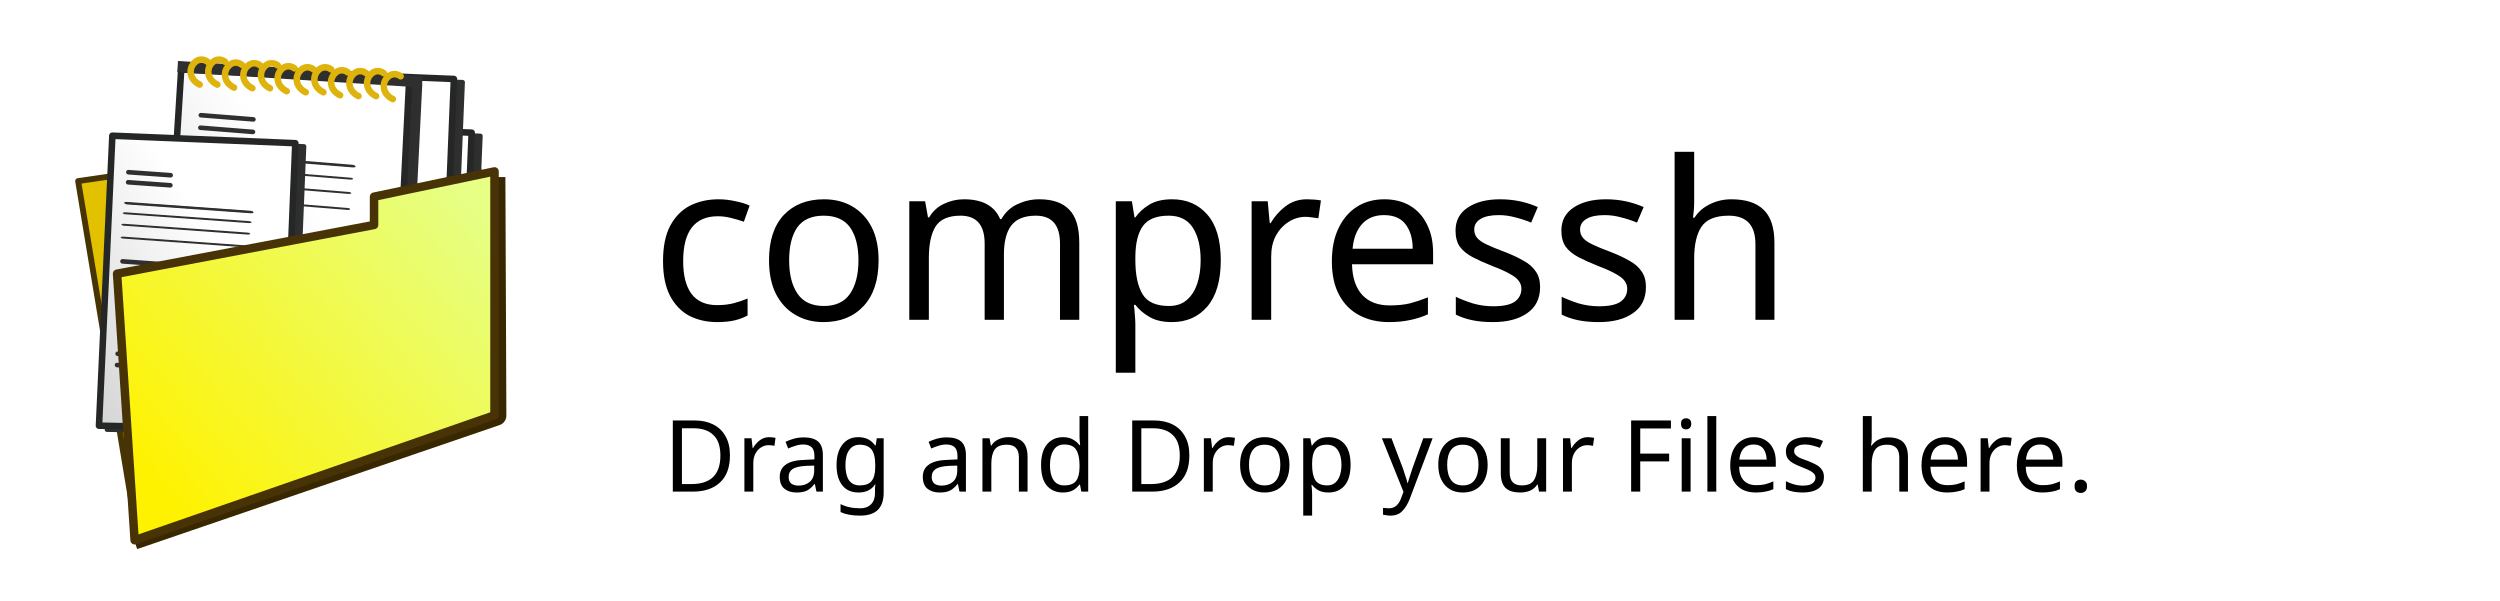
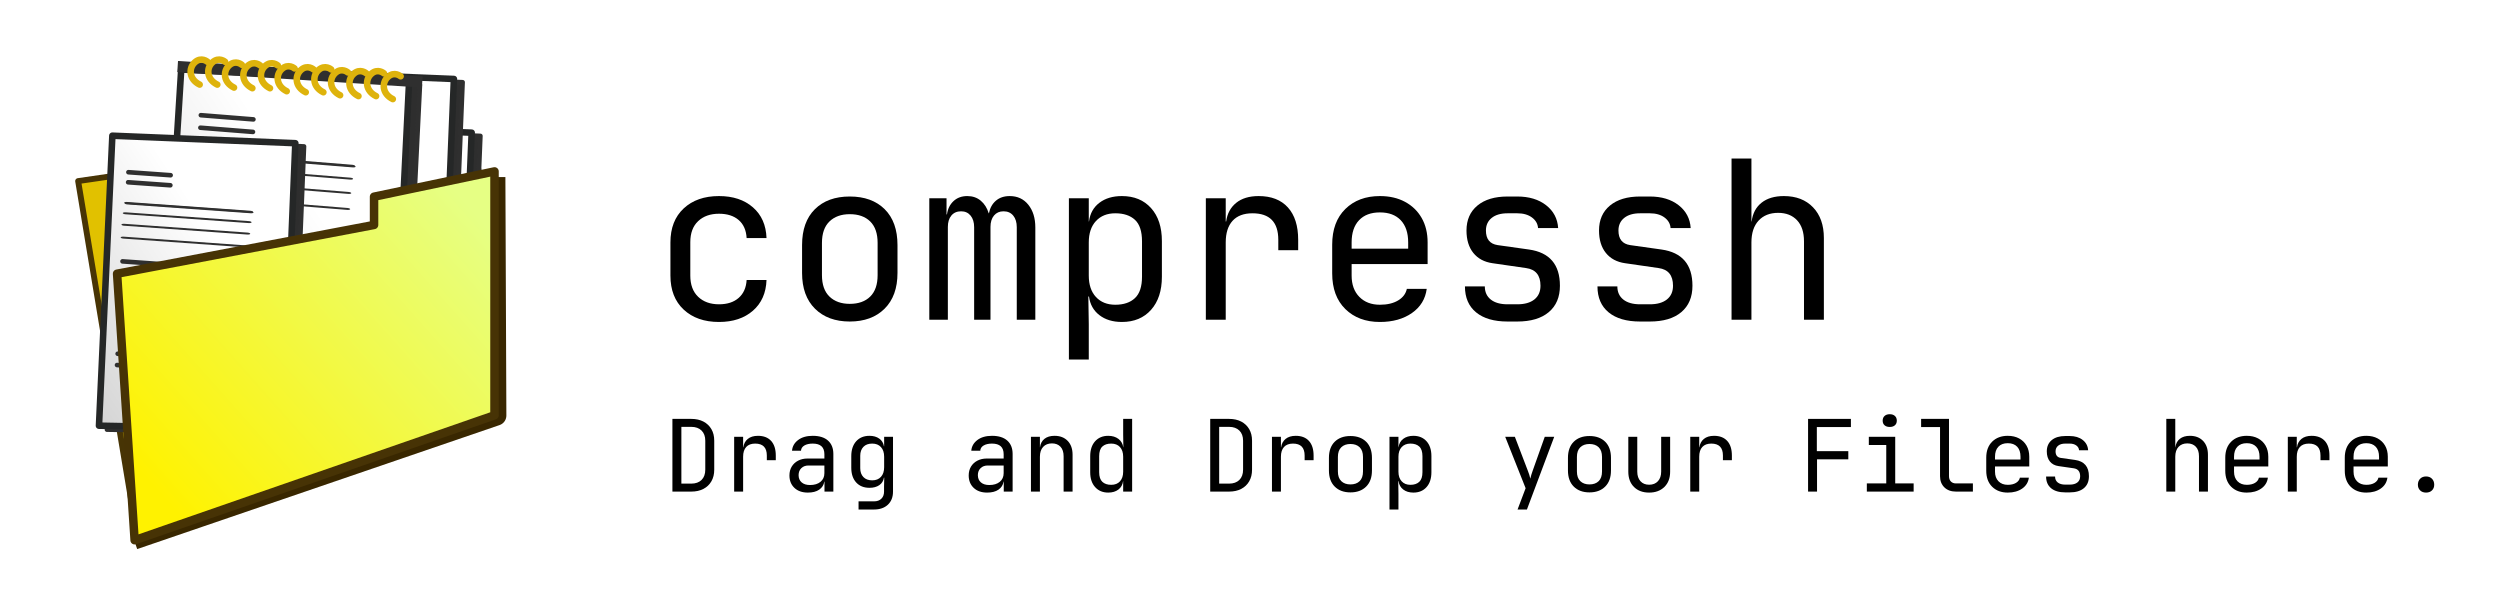
<svg xmlns="http://www.w3.org/2000/svg" width="100%" height="100%" viewBox="0 0 312 75" version="1.1" xml:space="preserve" style="fill-rule:evenodd;clip-rule:evenodd;stroke-linecap:square;stroke-linejoin:round;stroke-miterlimit:1.5;">
  <g id="Artboard1" transform="matrix(0.896061,0,0,0.516248,-58.8635,-18.6434)">
    <rect x="65.691" y="36.113" width="347.777" height="143.716" style="fill:none;" />
    <g transform="matrix(1.116,0,0,1.93705,-44.8661,-141.075)">
      <g transform="matrix(0.28729,0,0,0.28729,64.7381,79.2741)">
        <path d="M334.666,123.779L335.072,222.974L181.807,275.418" style="fill:none;stroke:rgb(57,39,0);stroke-width:8.77px;" />
        <path d="M177.326,264.858L153.433,121.127L241.867,108.253L247.739,128.277L326.564,112.118L328.488,122.739L177.326,264.858Z" style="fill:url(#_Linear1);stroke:rgb(71,52,5);stroke-width:2.56px;stroke-linecap:round;" />
        <g transform="matrix(1.15337,0.0467776,-0.0467776,1.15337,-37.6985,-30.3573)">
          <g transform="matrix(0.785983,-0.0536889,0.0536889,0.785983,58.5822,72.5882)">
            <g>
              <g transform="matrix(1.3009,0.0892965,-0.0892965,1.3009,-63.6882,-95.4541)">
                <path d="M241.628,204.156L242.433,97.549L309.512,97.549L309.512,202.436L241.628,204.156Z" style="fill:rgb(46,46,46);stroke:rgb(47,47,47);stroke-width:1.69px;" />
              </g>
              <g transform="matrix(1.3009,0.0892965,-0.0892965,1.3009,-67.7991,-97.1193)">
                <path d="M240.979,209.111L242.433,97.549L309.512,97.549L309.512,202.436L240.979,209.111Z" style="fill:url(#_Linear2);stroke:rgb(37,39,39);stroke-width:2.4px;" />
              </g>
              <g transform="matrix(1,0,0,1,-4.26286,-1.19893)">
                <path d="M250.32,70.275L270.435,72.273" style="fill:none;stroke:rgb(47,47,47);stroke-width:2.2px;stroke-linecap:round;" />
              </g>
              <g transform="matrix(1,0,0,1,-4.52929,3.59679)">
                <path d="M250.32,70.275L270.435,72.273" style="fill:none;stroke:rgb(47,47,47);stroke-width:2.2px;stroke-linecap:round;" />
              </g>
              <g transform="matrix(1,0,0,1,-8.25929,41.2964)">
                <path d="M250.32,70.275L270.435,72.273" style="fill:none;stroke:rgb(47,47,47);stroke-width:2.2px;stroke-linecap:round;" />
              </g>
              <g transform="matrix(1,0,0,1,-8.52571,46.0921)">
                <path d="M250.32,70.275L270.435,72.273" style="fill:none;stroke:rgb(47,47,47);stroke-width:2.2px;stroke-linecap:round;" />
              </g>
              <g transform="matrix(0.712337,-0.0107831,0.0151359,0.999885,61.6251,59.2975)">
                <path d="M250.32,70.275L270.435,72.273" style="fill:none;stroke:rgb(47,47,47);stroke-width:2.53px;stroke-linecap:round;" />
              </g>
              <g transform="matrix(0.712337,-0.0107831,0.0151359,0.999885,61.5079,64.0956)">
                <path d="M250.32,70.275L270.435,72.273" style="fill:none;stroke:rgb(47,47,47);stroke-width:2.53px;stroke-linecap:round;" />
              </g>
              <g transform="matrix(2.89673,0.188417,0.188417,1.01872,-493.091,-34.7586)">
                <path d="M250.32,70.275L270.435,72.273" style="fill:none;stroke:rgb(47,47,47);stroke-width:0.94px;stroke-linecap:round;" />
              </g>
              <g transform="matrix(2.89673,0.188417,0.188417,1.01872,-493.357,-35.025)">
                <path d="M250.32,70.275L270.435,72.273" style="fill:none;stroke:rgb(47,47,47);stroke-width:0.94px;stroke-linecap:round;" />
              </g>
              <g transform="matrix(2.89673,0.188417,0.188417,1.01872,-494.156,-30.0961)">
                <path d="M250.32,70.275L270.435,72.273" style="fill:none;stroke:rgb(47,47,47);stroke-width:0.94px;stroke-linecap:round;" />
              </g>
              <g transform="matrix(2.89673,0.188417,0.188417,1.01872,-494.956,-24.6343)">
                <path d="M250.32,70.275L270.435,72.273" style="fill:none;stroke:rgb(47,47,47);stroke-width:0.94px;stroke-linecap:round;" />
              </g>
              <g transform="matrix(2.89673,0.188417,0.188417,1.01872,-495.489,-18.5065)">
                <path d="M250.32,70.275L270.435,72.273" style="fill:none;stroke:rgb(47,47,47);stroke-width:0.94px;stroke-linecap:round;" />
              </g>
            </g>
          </g>
          <g transform="matrix(0.785983,-0.0536889,0.0536889,0.785983,51.0812,52.6699)">
            <g>
              <g transform="matrix(1.3009,0.0892965,-0.0892965,1.3009,-63.6882,-95.4541)">
                <path d="M241.628,204.156L242.433,97.549L309.512,97.549L309.512,202.436L241.628,204.156Z" style="fill:rgb(46,46,46);stroke:rgb(47,47,47);stroke-width:1.69px;" />
              </g>
              <g transform="matrix(1.3009,0.0892965,-0.0892965,1.3009,-67.7991,-97.1193)">
                <path d="M240.979,209.111L242.433,97.549L309.512,97.549L309.512,202.436L240.979,209.111Z" style="fill:url(#_Linear3);stroke:rgb(37,39,39);stroke-width:2.4px;" />
              </g>
              <g transform="matrix(1,0,0,1,-4.26286,-1.19893)">
                <path d="M250.32,70.275L270.435,72.273" style="fill:none;stroke:rgb(47,47,47);stroke-width:2.2px;stroke-linecap:round;" />
              </g>
              <g transform="matrix(1,0,0,1,-4.52929,3.59679)">
                <path d="M250.32,70.275L270.435,72.273" style="fill:none;stroke:rgb(47,47,47);stroke-width:2.2px;stroke-linecap:round;" />
              </g>
              <g transform="matrix(1,0,0,1,-8.25929,41.2964)">
                <path d="M250.32,70.275L270.435,72.273" style="fill:none;stroke:rgb(47,47,47);stroke-width:2.2px;stroke-linecap:round;" />
              </g>
              <g transform="matrix(1,0,0,1,-8.52571,46.0921)">
                <path d="M250.32,70.275L270.435,72.273" style="fill:none;stroke:rgb(47,47,47);stroke-width:2.2px;stroke-linecap:round;" />
              </g>
              <g transform="matrix(0.712337,-0.0107831,0.0151359,0.999885,61.6251,59.2975)">
                <path d="M250.32,70.275L270.435,72.273" style="fill:none;stroke:rgb(47,47,47);stroke-width:2.53px;stroke-linecap:round;" />
              </g>
              <g transform="matrix(0.712337,-0.0107831,0.0151359,0.999885,61.5079,64.0956)">
                <path d="M250.32,70.275L270.435,72.273" style="fill:none;stroke:rgb(47,47,47);stroke-width:2.53px;stroke-linecap:round;" />
              </g>
              <g transform="matrix(2.89673,0.188417,0.188417,1.01872,-493.091,-34.7586)">
                <path d="M250.32,70.275L270.435,72.273" style="fill:none;stroke:rgb(47,47,47);stroke-width:0.94px;stroke-linecap:round;" />
              </g>
              <g transform="matrix(2.89673,0.188417,0.188417,1.01872,-493.357,-35.025)">
                <path d="M250.32,70.275L270.435,72.273" style="fill:none;stroke:rgb(47,47,47);stroke-width:0.94px;stroke-linecap:round;" />
              </g>
              <g transform="matrix(2.89673,0.188417,0.188417,1.01872,-494.156,-30.0961)">
                <path d="M250.32,70.275L270.435,72.273" style="fill:none;stroke:rgb(47,47,47);stroke-width:0.94px;stroke-linecap:round;" />
              </g>
              <g transform="matrix(2.89673,0.188417,0.188417,1.01872,-494.956,-24.6343)">
                <path d="M250.32,70.275L270.435,72.273" style="fill:none;stroke:rgb(47,47,47);stroke-width:0.94px;stroke-linecap:round;" />
              </g>
              <g transform="matrix(2.89673,0.188417,0.188417,1.01872,-495.489,-18.5065)">
                <path d="M250.32,70.275L270.435,72.273" style="fill:none;stroke:rgb(47,47,47);stroke-width:0.94px;stroke-linecap:round;" />
              </g>
            </g>
          </g>
          <g transform="matrix(0.975297,-0.113051,0.113051,0.975297,-11.7501,40.945)">
            <g transform="matrix(0.998446,0.055721,-0.055721,0.998446,-18.1726,1.50396)">
              <g transform="matrix(1.3009,0.0892965,-0.0892965,1.3009,-63.6882,-95.4541)">
                <path d="M241.628,204.156L242.433,97.549L309.512,97.549L309.512,202.436L241.628,204.156Z" style="fill:rgb(46,46,46);stroke:rgb(47,47,47);stroke-width:1.35px;" />
              </g>
              <g transform="matrix(1.3009,0.0892965,-0.0892965,1.3009,-67.7991,-97.1193)">
                <path d="M240.979,209.111L242.433,97.549L309.512,97.549L309.512,202.436L240.979,209.111Z" style="fill:url(#_Linear4);stroke:rgb(37,39,39);stroke-width:1.93px;" />
              </g>
              <g transform="matrix(1,0,0,1,-4.26286,-1.19893)">
                <path d="M250.32,70.275L270.435,72.273" style="fill:none;stroke:rgb(47,47,47);stroke-width:1.76px;stroke-linecap:round;" />
              </g>
              <g transform="matrix(1,0,0,1,-4.52929,3.59679)">
                <path d="M250.32,70.275L270.435,72.273" style="fill:none;stroke:rgb(47,47,47);stroke-width:1.76px;stroke-linecap:round;" />
              </g>
              <g transform="matrix(1,0,0,1,-8.25929,41.2964)">
                <path d="M250.32,70.275L270.435,72.273" style="fill:none;stroke:rgb(47,47,47);stroke-width:1.76px;stroke-linecap:round;" />
              </g>
              <g transform="matrix(1,0,0,1,-8.52571,46.0921)">
                <path d="M250.32,70.275L270.435,72.273" style="fill:none;stroke:rgb(47,47,47);stroke-width:1.76px;stroke-linecap:round;" />
              </g>
              <g transform="matrix(0.712337,-0.0107831,0.0151359,0.999885,61.6251,59.2975)">
                <path d="M250.32,70.275L270.435,72.273" style="fill:none;stroke:rgb(47,47,47);stroke-width:2.03px;stroke-linecap:round;" />
              </g>
              <g transform="matrix(0.712337,-0.0107831,0.0151359,0.999885,61.5079,64.0956)">
                <path d="M250.32,70.275L270.435,72.273" style="fill:none;stroke:rgb(47,47,47);stroke-width:2.03px;stroke-linecap:round;" />
              </g>
              <g transform="matrix(2.89673,0.188417,0.188417,1.01872,-493.091,-34.7586)">
                <path d="M250.32,70.275L270.435,72.273" style="fill:none;stroke:rgb(47,47,47);stroke-width:0.75px;stroke-linecap:round;" />
              </g>
              <g transform="matrix(2.89673,0.188417,0.188417,1.01872,-493.357,-35.025)">
                <path d="M250.32,70.275L270.435,72.273" style="fill:none;stroke:rgb(47,47,47);stroke-width:0.75px;stroke-linecap:round;" />
              </g>
              <g transform="matrix(2.89673,0.188417,0.188417,1.01872,-494.156,-30.0961)">
                <path d="M250.32,70.275L270.435,72.273" style="fill:none;stroke:rgb(47,47,47);stroke-width:0.75px;stroke-linecap:round;" />
              </g>
              <g transform="matrix(2.89673,0.188417,0.188417,1.01872,-494.956,-24.6343)">
                <path d="M250.32,70.275L270.435,72.273" style="fill:none;stroke:rgb(47,47,47);stroke-width:0.75px;stroke-linecap:round;" />
              </g>
              <g transform="matrix(2.89673,0.188417,0.188417,1.01872,-495.489,-18.5065)">
                <path d="M250.32,70.275L270.435,72.273" style="fill:none;stroke:rgb(47,47,47);stroke-width:0.75px;stroke-linecap:round;" />
              </g>
            </g>
            <g transform="matrix(1.08805,0.0122255,0.0122255,1.0017,-22.0364,-3.05965)">
              <path d="M218.209,65.208L303.599,77.065" style="fill:none;stroke:rgb(47,47,47);stroke-width:4.26px;stroke-linecap:butt;" />
            </g>
            <g>
              <g transform="matrix(0.978571,0.205911,-0.205911,0.978571,20.1785,-47.717)">
                <path d="M226.09,66.551C226.09,66.551 223.468,64.833 221.298,67.422C219.145,69.988 219.974,74.163 224.278,75.609" style="fill:none;stroke:rgb(222,179,12);stroke-width:2.51px;stroke-linecap:round;" />
              </g>
              <g transform="matrix(0.978571,0.205911,-0.205911,0.978571,26.9138,-47.2055)">
                <path d="M226.09,66.551C226.09,66.551 223.468,64.833 221.298,67.422C219.145,69.988 219.974,74.163 224.278,75.609" style="fill:none;stroke:rgb(222,179,12);stroke-width:2.51px;stroke-linecap:round;" />
              </g>
              <g transform="matrix(0.978571,0.205911,-0.205911,0.978571,33.2228,-45.5856)">
                <path d="M226.09,66.551C226.09,66.551 223.468,64.833 221.298,67.422C219.145,69.988 219.974,74.163 224.278,75.609" style="fill:none;stroke:rgb(222,179,12);stroke-width:2.51px;stroke-linecap:round;" />
              </g>
              <g transform="matrix(0.978571,0.205911,-0.205911,0.978571,40.2139,-44.8183)">
                <path d="M226.09,66.551C226.09,66.551 223.468,64.833 221.298,67.422C219.145,69.988 219.974,74.163 224.278,75.609" style="fill:none;stroke:rgb(222,179,12);stroke-width:2.51px;stroke-linecap:round;" />
              </g>
              <g transform="matrix(0.978571,0.205911,-0.205911,0.978571,46.9492,-44.3067)">
                <path d="M226.09,66.551C226.09,66.551 223.468,64.833 221.298,67.422C219.145,69.988 219.974,74.163 224.278,75.609" style="fill:none;stroke:rgb(222,179,12);stroke-width:2.51px;stroke-linecap:round;" />
              </g>
              <g transform="matrix(0.978571,0.205911,-0.205911,0.978571,53.2582,-42.6868)">
                <path d="M226.09,66.551C226.09,66.551 223.468,64.833 221.298,67.422C219.145,69.988 219.974,74.163 224.278,75.609" style="fill:none;stroke:rgb(222,179,12);stroke-width:2.51px;stroke-linecap:round;" />
              </g>
              <g transform="matrix(0.978571,0.205911,-0.205911,0.978571,60.505,-41.749)">
                <path d="M226.09,66.551C226.09,66.551 223.468,64.833 221.298,67.422C219.145,69.988 219.974,74.163 224.278,75.609" style="fill:none;stroke:rgb(222,179,12);stroke-width:2.51px;stroke-linecap:round;" />
              </g>
              <g transform="matrix(0.978571,0.205911,-0.205911,0.978571,67.2403,-41.2375)">
                <path d="M226.09,66.551C226.09,66.551 223.468,64.833 221.298,67.422C219.145,69.988 219.974,74.163 224.278,75.609" style="fill:none;stroke:rgb(222,179,12);stroke-width:2.51px;stroke-linecap:round;" />
              </g>
              <g transform="matrix(0.978571,0.205911,-0.205911,0.978571,73.5493,-39.6176)">
                <path d="M226.09,66.551C226.09,66.551 223.468,64.833 221.298,67.422C219.145,69.988 219.974,74.163 224.278,75.609" style="fill:none;stroke:rgb(222,179,12);stroke-width:2.51px;stroke-linecap:round;" />
              </g>
              <g transform="matrix(0.978571,0.205911,-0.205911,0.978571,80.5404,-38.765)">
                <path d="M226.09,66.551C226.09,66.551 223.468,64.833 221.298,67.422C219.145,69.988 219.974,74.163 224.278,75.609" style="fill:none;stroke:rgb(222,179,12);stroke-width:2.51px;stroke-linecap:round;" />
              </g>
              <g transform="matrix(0.978571,0.205911,-0.205911,0.978571,87.2757,-38.2535)">
                <path d="M226.09,66.551C226.09,66.551 223.468,64.833 221.298,67.422C219.145,69.988 219.974,74.163 224.278,75.609" style="fill:none;stroke:rgb(222,179,12);stroke-width:2.51px;stroke-linecap:round;" />
              </g>
              <g transform="matrix(0.978571,0.205911,-0.205911,0.978571,93.5847,-36.6336)">
                <path d="M226.09,66.551C226.09,66.551 223.468,64.833 221.298,67.422C219.145,69.988 219.974,74.163 224.278,75.609" style="fill:none;stroke:rgb(222,179,12);stroke-width:2.51px;stroke-linecap:round;" />
              </g>
            </g>
          </g>
          <g transform="matrix(0.785983,-0.0536889,0.0536889,0.785983,-7.57442,79.2293)">
            <g>
              <g transform="matrix(1.3009,0.0892965,-0.0892965,1.3009,-63.6882,-95.4541)">
                <path d="M241.628,204.156L242.433,97.549L309.512,97.549L309.512,202.436L241.628,204.156Z" style="fill:rgb(46,46,46);stroke:rgb(47,47,47);stroke-width:1.69px;" />
              </g>
              <g transform="matrix(1.3009,0.0892965,-0.0892965,1.3009,-67.7991,-97.1193)">
                <path d="M241.875,203.894L242.433,97.549L309.512,97.549L309.512,202.436L241.875,203.894Z" style="fill:url(#_Linear5);stroke:rgb(37,39,39);stroke-width:2.4px;" />
              </g>
              <g transform="matrix(1,0,0,1,-4.26286,-1.19893)">
                <path d="M250.32,70.275L270.435,72.273" style="fill:none;stroke:rgb(47,47,47);stroke-width:2.2px;stroke-linecap:round;" />
              </g>
              <g transform="matrix(1,0,0,1,-4.52929,3.59679)">
                <path d="M250.32,70.275L270.435,72.273" style="fill:none;stroke:rgb(47,47,47);stroke-width:2.2px;stroke-linecap:round;" />
              </g>
              <g transform="matrix(1,0,0,1,-8.25929,41.2964)">
                <path d="M250.32,70.275L270.435,72.273" style="fill:none;stroke:rgb(47,47,47);stroke-width:2.2px;stroke-linecap:round;" />
              </g>
              <g transform="matrix(1,-1.04083e-17,1.04083e-17,1,-10.5634,73.1581)">
                <path d="M250.32,70.275L270.435,72.273" style="fill:none;stroke:rgb(47,47,47);stroke-width:2.2px;stroke-linecap:round;" />
              </g>
              <g transform="matrix(1,-6.93889e-18,6.93889e-18,1,-11.7933,85.3406)">
                <path d="M250.32,70.275L270.435,72.273" style="fill:none;stroke:rgb(47,47,47);stroke-width:2.2px;stroke-linecap:round;" />
              </g>
              <g transform="matrix(1,-6.93889e-18,6.93889e-18,1,-12.2511,90.7299)">
                <path d="M250.32,70.275L270.435,72.273" style="fill:none;stroke:rgb(47,47,47);stroke-width:2.2px;stroke-linecap:round;" />
              </g>
              <g transform="matrix(1,0,0,1,-8.52571,46.0921)">
                <path d="M250.32,70.275L270.435,72.273" style="fill:none;stroke:rgb(47,47,47);stroke-width:2.2px;stroke-linecap:round;" />
              </g>
              <g transform="matrix(0.712337,-0.0107831,0.0151359,0.999885,61.6251,59.2975)">
                <path d="M250.32,70.275L270.435,72.273" style="fill:none;stroke:rgb(47,47,47);stroke-width:2.53px;stroke-linecap:round;" />
              </g>
              <g transform="matrix(0.712337,-0.0107831,0.0151359,0.999885,61.5079,64.0956)">
                <path d="M250.32,70.275L270.435,72.273" style="fill:none;stroke:rgb(47,47,47);stroke-width:2.53px;stroke-linecap:round;" />
              </g>
              <g transform="matrix(2.89673,0.188417,0.188417,1.01872,-493.091,-34.7586)">
                <path d="M250.32,70.275L270.435,72.273" style="fill:none;stroke:rgb(47,47,47);stroke-width:0.94px;stroke-linecap:round;" />
              </g>
              <g transform="matrix(2.89673,0.188417,0.188417,1.01872,-493.357,-35.025)">
                <path d="M250.32,70.275L270.435,72.273" style="fill:none;stroke:rgb(47,47,47);stroke-width:0.94px;stroke-linecap:round;" />
              </g>
              <g transform="matrix(2.89673,0.188417,0.188417,1.01872,-494.156,-30.0961)">
                <path d="M250.32,70.275L270.435,72.273" style="fill:none;stroke:rgb(47,47,47);stroke-width:0.94px;stroke-linecap:round;" />
              </g>
              <g transform="matrix(2.89673,0.188417,0.188417,1.01872,-494.956,-24.6343)">
                <path d="M250.32,70.275L270.435,72.273" style="fill:none;stroke:rgb(47,47,47);stroke-width:0.94px;stroke-linecap:round;" />
              </g>
              <g transform="matrix(2.89673,0.188417,0.188417,1.01872,-495.489,-18.5065)">
                <path d="M250.32,70.275L270.435,72.273" style="fill:none;stroke:rgb(47,47,47);stroke-width:0.94px;stroke-linecap:round;" />
              </g>
            </g>
          </g>
        </g>
        <path d="M177.972,277.132L170.349,161.361L281.977,140.181L281.977,127.907L334.302,116.925L334.302,222.868L177.972,277.132Z" style="fill:url(#_Linear6);stroke:rgb(71,51,5);stroke-width:3.69px;stroke-linecap:round;" />
      </g>
      <g transform="matrix(2.29717,0,0,2.29717,-130.28,-81.1319)">
-         <g transform="matrix(12,0,0,12,200.005,92.5103)">
-                 </g>
-         <text x="135.205px" y="92.51px" style="font-family:'JetBrainsMonoNF-Regular', 'JetBrainsMono NF';font-size:12px;">compressh</text>
+         <path d="M138.901,92.63C138.101,92.63 137.461,92.406 136.981,91.958C136.501,91.51 136.261,90.894 136.261,90.11L136.261,88.31C136.261,87.526 136.501,86.91 136.981,86.462C137.461,86.014 138.101,85.79 138.901,85.79C139.661,85.79 140.275,85.994 140.743,86.402C141.211,86.81 141.457,87.366 141.481,88.07L140.401,88.07C140.377,87.646 140.233,87.32 139.969,87.092C139.705,86.864 139.349,86.75 138.901,86.75C138.429,86.75 138.051,86.884 137.767,87.152C137.483,87.42 137.341,87.802 137.341,88.298L137.341,90.11C137.341,90.606 137.483,90.99 137.767,91.262C138.051,91.534 138.429,91.67 138.901,91.67C139.349,91.67 139.705,91.554 139.969,91.322C140.233,91.09 140.377,90.766 140.401,90.35L141.481,90.35C141.457,91.054 141.211,91.61 140.743,92.018C140.275,92.426 139.661,92.63 138.901,92.63Z" style="fill-rule:nonzero;" />
+         <path d="M146.005,92.606C145.213,92.606 144.583,92.374 144.115,91.91C143.647,91.446 143.413,90.798 143.413,89.966L143.413,88.454C143.413,87.614 143.645,86.964 144.109,86.504C144.573,86.044 145.205,85.814 146.005,85.814C146.805,85.814 147.437,86.044 147.901,86.504C148.365,86.964 148.597,87.614 148.597,88.454L148.597,89.966C148.597,90.798 148.363,91.446 147.895,91.91C147.427,92.374 146.797,92.606 146.005,92.606ZM146.005,91.646C146.477,91.646 146.847,91.514 147.115,91.25C147.383,90.986 147.517,90.598 147.517,90.086L147.517,88.334C147.517,87.822 147.383,87.434 147.115,87.17C146.847,86.906 146.477,86.774 146.005,86.774C145.541,86.774 145.173,86.906 144.901,87.17C144.629,87.434 144.493,87.822 144.493,88.334L144.493,90.086C144.493,90.598 144.629,90.986 144.901,91.25C145.173,91.514 145.541,91.646 146.005,91.646Z" style="fill-rule:nonzero;" />
+         <path d="M150.325,92.51L150.325,85.91L151.261,85.91L151.261,86.786L151.285,86.786C151.325,86.49 151.443,86.25 151.639,86.066C151.835,85.882 152.085,85.79 152.389,85.79C152.677,85.79 152.921,85.874 153.121,86.042C153.321,86.21 153.465,86.438 153.553,86.726L153.565,86.726C153.621,86.438 153.747,86.21 153.943,86.042C154.139,85.874 154.389,85.79 154.693,85.79C155.117,85.79 155.455,85.948 155.707,86.264C155.959,86.58 156.085,86.99 156.085,87.494L156.085,92.51L155.077,92.51L155.077,87.482C155.077,87.218 155.013,87.008 154.885,86.852C154.757,86.696 154.581,86.618 154.357,86.618C154.141,86.618 153.969,86.694 153.841,86.846C153.713,86.998 153.649,87.206 153.649,87.47L153.649,92.51L152.761,92.51L152.761,87.482C152.761,87.218 152.697,87.008 152.569,86.852C152.441,86.696 152.269,86.618 152.053,86.618C151.829,86.618 151.653,86.694 151.525,86.846C151.397,86.998 151.333,87.206 151.333,87.47L151.333,92.51L150.325,92.51Z" style="fill-rule:nonzero;" />
+         <path d="M157.909,94.67L157.909,85.91L158.989,85.91L158.989,87.17L159.001,87.17C159.057,86.738 159.245,86.4 159.565,86.156C159.885,85.912 160.293,85.79 160.789,85.79C161.453,85.79 161.981,86.008 162.373,86.444C162.765,86.88 162.961,87.478 162.961,88.238L162.961,90.17C162.961,90.93 162.765,91.53 162.373,91.97C161.981,92.41 161.453,92.63 160.789,92.63C160.293,92.63 159.885,92.506 159.565,92.258C159.245,92.01 159.057,91.674 159.001,91.25L158.965,91.25L158.989,92.75L158.989,94.67L157.909,94.67ZM160.429,91.694C160.885,91.694 161.241,91.574 161.497,91.334C161.753,91.094 161.881,90.706 161.881,90.17L161.881,88.25C161.881,87.706 161.753,87.316 161.497,87.08C161.241,86.844 160.885,86.726 160.429,86.726C159.989,86.726 159.639,86.866 159.379,87.146C159.119,87.426 158.989,87.814 158.989,88.31L158.989,90.11C158.989,90.606 159.119,90.994 159.379,91.274C159.639,91.554 159.989,91.694 160.429,91.694Z" style="fill-rule:nonzero;" />
+         <path d="M165.349,92.51L165.349,85.91L166.429,85.91L166.429,87.17L166.453,87.17C166.509,86.746 166.689,86.41 166.993,86.162C167.297,85.914 167.705,85.79 168.217,85.79C168.905,85.79 169.435,85.996 169.807,86.408C170.179,86.82 170.365,87.406 170.365,88.166L170.365,88.73L169.285,88.73L169.285,88.166C169.285,87.206 168.817,86.726 167.881,86.726C167.409,86.726 167.049,86.862 166.801,87.134C166.553,87.406 166.429,87.798 166.429,88.31L166.429,92.51L165.349,92.51Z" style="fill-rule:nonzero;" />
+         <path d="M174.805,92.63C174.029,92.63 173.403,92.396 172.927,91.928C172.451,91.46 172.213,90.814 172.213,89.99L172.213,88.43C172.213,87.606 172.451,86.96 172.927,86.492C173.403,86.024 174.029,85.79 174.805,85.79C175.325,85.79 175.779,85.894 176.167,86.102C176.555,86.31 176.857,86.602 177.073,86.978C177.289,87.354 177.397,87.798 177.397,88.31L177.397,89.486L173.269,89.486L173.269,90.11C173.269,90.598 173.409,90.984 173.689,91.268C173.969,91.552 174.341,91.694 174.805,91.694C175.205,91.694 175.535,91.616 175.795,91.46C176.055,91.304 176.213,91.094 176.269,90.83L177.349,90.83C177.277,91.382 177.009,91.82 176.545,92.144C176.081,92.468 175.501,92.63 174.805,92.63ZM173.269,88.646L176.341,88.646L176.341,88.31C176.341,87.79 176.207,87.388 175.939,87.104C175.671,86.82 175.293,86.678 174.805,86.678C174.317,86.678 173.939,86.82 173.671,87.104C173.403,87.388 173.269,87.79 173.269,88.31L173.269,88.646Z" style="fill-rule:nonzero;" />
+         <path d="M181.741,92.606C181.005,92.606 180.435,92.44 180.031,92.108C179.627,91.776 179.425,91.306 179.425,90.698L180.505,90.698C180.505,91.002 180.613,91.24 180.829,91.412C181.045,91.584 181.349,91.67 181.741,91.67L182.269,91.67C182.669,91.67 182.979,91.582 183.199,91.406C183.419,91.23 183.529,90.982 183.529,90.662C183.529,90.094 183.269,89.774 182.749,89.702L180.925,89.438C180.477,89.374 180.129,89.188 179.881,88.88C179.633,88.572 179.509,88.166 179.509,87.662C179.509,87.086 179.707,86.634 180.103,86.306C180.499,85.978 181.045,85.814 181.741,85.814L182.269,85.814C182.909,85.814 183.431,85.972 183.835,86.288C184.239,86.604 184.457,87.018 184.489,87.53L183.397,87.53C183.381,87.298 183.271,87.106 183.067,86.954C182.863,86.802 182.597,86.726 182.269,86.726L181.741,86.726C181.373,86.726 181.085,86.81 180.877,86.978C180.669,87.146 180.565,87.374 180.565,87.662C180.565,88.126 180.777,88.39 181.201,88.454L182.905,88.694C184.025,88.854 184.585,89.51 184.585,90.662C184.585,91.278 184.383,91.756 183.979,92.096C183.575,92.436 183.005,92.606 182.269,92.606L181.741,92.606Z" style="fill-rule:nonzero;" />
+         <path d="M188.941,92.606C188.205,92.606 187.635,92.44 187.231,92.108C186.827,91.776 186.625,91.306 186.625,90.698L187.705,90.698C187.705,91.002 187.813,91.24 188.029,91.412C188.245,91.584 188.549,91.67 188.941,91.67L189.469,91.67C189.869,91.67 190.179,91.582 190.399,91.406C190.619,91.23 190.729,90.982 190.729,90.662C190.729,90.094 190.469,89.774 189.949,89.702L188.125,89.438C187.677,89.374 187.329,89.188 187.081,88.88C186.833,88.572 186.709,88.166 186.709,87.662C186.709,87.086 186.907,86.634 187.303,86.306C187.699,85.978 188.245,85.814 188.941,85.814L189.469,85.814C190.109,85.814 190.631,85.972 191.035,86.288C191.439,86.604 191.657,87.018 191.689,87.53L190.597,87.53C190.581,87.298 190.471,87.106 190.267,86.954C190.063,86.802 189.797,86.726 189.469,86.726L188.941,86.726C188.573,86.726 188.285,86.81 188.077,86.978C187.869,87.146 187.765,87.374 187.765,87.662C187.765,88.126 187.977,88.39 188.401,88.454L190.105,88.694C191.225,88.854 191.785,89.51 191.785,90.662C191.785,91.278 191.583,91.756 191.179,92.096C190.775,92.436 190.205,92.606 189.469,92.606L188.941,92.606Z" style="fill-rule:nonzero;" />
+         <path d="M193.909,92.51L193.909,83.75L194.989,83.75L194.989,87.17L195.001,87.17C195.057,86.73 195.237,86.39 195.541,86.15C195.845,85.91 196.249,85.79 196.753,85.79C197.417,85.79 197.945,85.994 198.337,86.402C198.729,86.81 198.925,87.366 198.925,88.07L198.925,92.51L197.845,92.51L197.845,88.25C197.845,87.754 197.719,87.372 197.467,87.104C197.215,86.836 196.873,86.702 196.441,86.702C195.993,86.702 195.639,86.842 195.379,87.122C195.119,87.402 194.989,87.798 194.989,88.31L194.989,92.51L193.909,92.51Z" style="fill-rule:nonzero;" />
      </g>
      <g transform="matrix(1.7756,0,0,1.7756,-136.228,-208.514)">
-         <g transform="matrix(7,0,0,7,305.132,203.502)">
-                 </g>
-         <text x="179.132px" y="203.502px" style="font-family:'JetBrainsMonoNF-Regular', 'JetBrainsMono NF';font-size:7px;">Drag and Drop your Files here.</text>
+         <path d="M179.776,203.502L179.776,198.392L181.099,198.392C181.43,198.392 181.716,198.455 181.957,198.581C182.197,198.707 182.384,198.885 182.517,199.113C182.65,199.342 182.716,199.613 182.716,199.925L182.716,201.962C182.716,202.275 182.65,202.547 182.517,202.778C182.384,203.009 182.197,203.187 181.957,203.313C181.716,203.439 181.43,203.502 181.099,203.502L179.776,203.502ZM180.406,202.942L181.099,202.942C181.407,202.942 181.649,202.856 181.824,202.683C181.999,202.511 182.086,202.27 182.086,201.962L182.086,199.925C182.086,199.622 181.999,199.384 181.824,199.211C181.649,199.039 181.407,198.952 181.099,198.952L180.406,198.952L180.406,202.942Z" style="fill-rule:nonzero;" />
+         <path d="M184.116,203.502L184.116,199.652L184.746,199.652L184.746,200.387L184.76,200.387C184.793,200.14 184.898,199.944 185.075,199.799C185.252,199.655 185.49,199.582 185.789,199.582C186.19,199.582 186.5,199.703 186.717,199.943C186.934,200.183 187.042,200.525 187.042,200.968L187.042,201.297L186.412,201.297L186.412,200.968C186.412,200.408 186.139,200.128 185.593,200.128C185.318,200.128 185.108,200.208 184.963,200.366C184.818,200.525 184.746,200.754 184.746,201.052L184.746,203.502L184.116,203.502Z" style="fill-rule:nonzero;" />
+         <path d="M189.296,203.572C188.899,203.572 188.584,203.462 188.351,203.24C188.118,203.018 188.001,202.728 188.001,202.368C188.001,202.13 188.055,201.923 188.162,201.745C188.269,201.568 188.419,201.429 188.61,201.329C188.801,201.229 189.021,201.178 189.268,201.178L190.458,201.178L190.458,200.877C190.458,200.378 190.185,200.128 189.639,200.128C189.396,200.128 189.2,200.173 189.051,200.261C188.902,200.35 188.822,200.474 188.813,200.632L188.183,200.632C188.206,200.329 188.348,200.078 188.607,199.88C188.866,199.682 189.21,199.582 189.639,199.582C190.106,199.582 190.464,199.694 190.714,199.918C190.963,200.142 191.088,200.455 191.088,200.856L191.088,203.502L190.465,203.502L190.465,202.802L190.451,202.802C190.414,203.04 190.295,203.228 190.094,203.366C189.893,203.504 189.627,203.572 189.296,203.572ZM189.45,203.04C189.758,203.04 190.003,202.966 190.185,202.816C190.367,202.667 190.458,202.464 190.458,202.207L190.458,201.668L189.338,201.668C189.133,201.668 188.966,201.73 188.838,201.854C188.709,201.978 188.645,202.142 188.645,202.347C188.645,202.562 188.716,202.731 188.859,202.855C189.001,202.979 189.198,203.04 189.45,203.04Z" style="fill-rule:nonzero;" />
+         <path d="M192.859,204.762L192.859,204.188L193.944,204.188C194.163,204.188 194.336,204.127 194.462,204.003C194.588,203.879 194.651,203.712 194.651,203.502L194.651,203.152L194.665,202.522L194.644,202.522C194.607,202.751 194.497,202.927 194.315,203.051C194.133,203.175 193.904,203.236 193.629,203.236C193.232,203.236 192.92,203.11 192.691,202.858C192.462,202.606 192.348,202.261 192.348,201.822L192.348,201.01C192.348,200.572 192.462,200.224 192.691,199.967C192.92,199.711 193.232,199.582 193.629,199.582C193.904,199.582 194.133,199.648 194.315,199.778C194.497,199.909 194.607,200.089 194.644,200.317L194.658,200.317L194.658,199.652L195.281,199.652L195.281,203.502C195.281,203.89 195.161,204.197 194.921,204.423C194.68,204.649 194.352,204.762 193.937,204.762L192.859,204.762ZM193.818,202.711C194.079,202.711 194.285,202.63 194.434,202.466C194.583,202.303 194.658,202.077 194.658,201.787L194.658,201.052C194.658,200.763 194.583,200.537 194.434,200.373C194.285,200.21 194.079,200.128 193.818,200.128C193.552,200.128 193.346,200.205 193.199,200.359C193.052,200.513 192.978,200.721 192.978,200.982L192.978,201.857C192.978,202.119 193.052,202.326 193.199,202.48C193.346,202.634 193.552,202.711 193.818,202.711Z" style="fill-rule:nonzero;" />
+         <path d="M201.896,203.572C201.499,203.572 201.184,203.462 200.951,203.24C200.718,203.018 200.601,202.728 200.601,202.368C200.601,202.13 200.655,201.923 200.762,201.745C200.869,201.568 201.019,201.429 201.21,201.329C201.401,201.229 201.621,201.178 201.868,201.178L203.058,201.178L203.058,200.877C203.058,200.378 202.785,200.128 202.239,200.128C201.996,200.128 201.8,200.173 201.651,200.261C201.502,200.35 201.422,200.474 201.413,200.632L200.783,200.632C200.806,200.329 200.948,200.078 201.207,199.88C201.466,199.682 201.81,199.582 202.239,199.582C202.706,199.582 203.064,199.694 203.314,199.918C203.563,200.142 203.688,200.455 203.688,200.856L203.688,203.502L203.065,203.502L203.065,202.802L203.051,202.802C203.014,203.04 202.895,203.228 202.694,203.366C202.493,203.504 202.227,203.572 201.896,203.572ZM202.05,203.04C202.358,203.04 202.603,202.966 202.785,202.816C202.967,202.667 203.058,202.464 203.058,202.207L203.058,201.668L201.938,201.668C201.733,201.668 201.566,201.73 201.438,201.854C201.309,201.978 201.245,202.142 201.245,202.347C201.245,202.562 201.316,202.731 201.459,202.855C201.601,202.979 201.798,203.04 202.05,203.04Z" style="fill-rule:nonzero;" />
+         <path d="M204.976,203.502L204.976,199.652L205.606,199.652L205.606,200.387L205.613,200.387C205.646,200.131 205.751,199.932 205.928,199.792C206.105,199.652 206.341,199.582 206.635,199.582C207.022,199.582 207.33,199.701 207.559,199.939C207.788,200.177 207.902,200.502 207.902,200.912L207.902,203.502L207.272,203.502L207.272,201.024C207.272,200.73 207.199,200.505 207.052,200.349C206.905,200.193 206.705,200.114 206.453,200.114C206.192,200.114 205.985,200.196 205.834,200.359C205.682,200.523 205.606,200.754 205.606,201.052L205.606,203.502L204.976,203.502Z" style="fill-rule:nonzero;" />
+         <path d="M210.408,203.572C210.025,203.572 209.719,203.444 209.488,203.187C209.257,202.931 209.141,202.583 209.141,202.144L209.141,201.017C209.141,200.574 209.255,200.224 209.484,199.967C209.713,199.711 210.021,199.582 210.408,199.582C210.697,199.582 210.937,199.655 211.126,199.799C211.315,199.944 211.428,200.14 211.465,200.387L211.472,200.387L211.458,199.512L211.458,198.392L212.088,198.392L212.088,203.502L211.458,203.502L211.458,202.767L211.451,202.767C211.418,203.019 211.309,203.217 211.122,203.359C210.935,203.501 210.697,203.572 210.408,203.572ZM210.618,203.026C210.879,203.026 211.085,202.945 211.234,202.781C211.383,202.618 211.458,202.392 211.458,202.102L211.458,201.052C211.458,200.763 211.383,200.537 211.234,200.373C211.085,200.21 210.879,200.128 210.618,200.128C210.352,200.128 210.144,200.197 209.995,200.335C209.846,200.473 209.771,200.7 209.771,201.017L209.771,202.137C209.771,202.45 209.846,202.676 209.995,202.816C210.144,202.956 210.352,203.026 210.618,203.026Z" style="fill-rule:nonzero;" />
+         <path d="M217.576,203.502L217.576,198.392L218.899,198.392C219.23,198.392 219.516,198.455 219.757,198.581C219.997,198.707 220.184,198.885 220.317,199.113C220.45,199.342 220.516,199.613 220.516,199.925L220.516,201.962C220.516,202.275 220.45,202.547 220.317,202.778C220.184,203.009 219.997,203.187 219.757,203.313C219.516,203.439 219.23,203.502 218.899,203.502L217.576,203.502ZM218.206,202.942L218.899,202.942C219.207,202.942 219.449,202.856 219.624,202.683C219.799,202.511 219.886,202.27 219.886,201.962L219.886,199.925C219.886,199.622 219.799,199.384 219.624,199.211C219.449,199.039 219.207,198.952 218.899,198.952L218.206,198.952L218.206,202.942Z" style="fill-rule:nonzero;" />
+         <path d="M221.916,203.502L221.916,199.652L222.546,199.652L222.546,200.387L222.56,200.387C222.593,200.14 222.698,199.944 222.875,199.799C223.052,199.655 223.29,199.582 223.589,199.582C223.99,199.582 224.3,199.703 224.517,199.943C224.734,200.183 224.842,200.525 224.842,200.968L224.842,201.297L224.212,201.297L224.212,200.968C224.212,200.408 223.939,200.128 223.393,200.128C223.118,200.128 222.908,200.208 222.763,200.366C222.618,200.525 222.546,200.754 222.546,201.052L222.546,203.502L221.916,203.502Z" style="fill-rule:nonzero;" />
+         <path d="M227.432,203.558C226.97,203.558 226.603,203.423 226.33,203.152C226.057,202.882 225.92,202.504 225.92,202.018L225.92,201.136C225.92,200.646 226.055,200.267 226.326,199.999C226.597,199.731 226.965,199.596 227.432,199.596C227.899,199.596 228.267,199.731 228.538,199.999C228.809,200.267 228.944,200.646 228.944,201.136L228.944,202.018C228.944,202.504 228.808,202.882 228.535,203.152C228.262,203.423 227.894,203.558 227.432,203.558ZM227.432,202.998C227.707,202.998 227.923,202.921 228.08,202.767C228.236,202.613 228.314,202.387 228.314,202.088L228.314,201.066C228.314,200.768 228.236,200.541 228.08,200.387C227.923,200.233 227.707,200.156 227.432,200.156C227.161,200.156 226.947,200.233 226.788,200.387C226.629,200.541 226.55,200.768 226.55,201.066L226.55,202.088C226.55,202.387 226.629,202.613 226.788,202.767C226.947,202.921 227.161,202.998 227.432,202.998Z" style="fill-rule:nonzero;" />
+         <path d="M230.176,204.762L230.176,199.652L230.806,199.652L230.806,200.387L230.813,200.387C230.846,200.135 230.955,199.938 231.142,199.796C231.329,199.654 231.567,199.582 231.856,199.582C232.243,199.582 232.551,199.71 232.78,199.964C233.009,200.218 233.123,200.567 233.123,201.01L233.123,202.137C233.123,202.581 233.009,202.931 232.78,203.187C232.551,203.444 232.243,203.572 231.856,203.572C231.567,203.572 231.329,203.5 231.142,203.355C230.955,203.211 230.846,203.015 230.813,202.767L230.792,202.767L230.806,203.642L230.806,204.762L230.176,204.762ZM231.646,203.026C231.912,203.026 232.12,202.956 232.269,202.816C232.418,202.676 232.493,202.45 232.493,202.137L232.493,201.017C232.493,200.7 232.418,200.473 232.269,200.335C232.12,200.197 231.912,200.128 231.646,200.128C231.389,200.128 231.185,200.21 231.034,200.373C230.882,200.537 230.806,200.763 230.806,201.052L230.806,202.102C230.806,202.392 230.882,202.618 231.034,202.781C231.185,202.945 231.389,203.026 231.646,203.026Z" style="fill-rule:nonzero;" />
+         <path d="M239.178,204.762L239.745,203.264L238.31,199.652L238.989,199.652L239.899,202.032C239.936,202.126 239.971,202.224 240.004,202.326C240.037,202.429 240.06,202.518 240.074,202.592C240.088,202.518 240.111,202.429 240.144,202.326C240.177,202.224 240.209,202.126 240.242,202.032L241.089,199.652L241.754,199.652L239.836,204.762L239.178,204.762Z" style="fill-rule:nonzero;" />
+         <path d="M244.232,203.558C243.77,203.558 243.403,203.423 243.13,203.152C242.857,202.882 242.72,202.504 242.72,202.018L242.72,201.136C242.72,200.646 242.855,200.267 243.126,199.999C243.397,199.731 243.765,199.596 244.232,199.596C244.699,199.596 245.067,199.731 245.338,199.999C245.609,200.267 245.744,200.646 245.744,201.136L245.744,202.018C245.744,202.504 245.608,202.882 245.335,203.152C245.062,203.423 244.694,203.558 244.232,203.558ZM244.232,202.998C244.507,202.998 244.723,202.921 244.88,202.767C245.036,202.613 245.114,202.387 245.114,202.088L245.114,201.066C245.114,200.768 245.036,200.541 244.88,200.387C244.723,200.233 244.507,200.156 244.232,200.156C243.961,200.156 243.747,200.233 243.588,200.387C243.429,200.541 243.35,200.768 243.35,201.066L243.35,202.088C243.35,202.387 243.429,202.613 243.588,202.767C243.747,202.921 243.961,202.998 244.232,202.998Z" style="fill-rule:nonzero;" />
+         <path d="M248.425,203.572C247.982,203.572 247.627,203.441 247.361,203.177C247.095,202.913 246.962,202.555 246.962,202.102L246.962,199.652L247.592,199.652L247.592,202.102C247.592,202.382 247.667,202.605 247.816,202.771C247.965,202.937 248.168,203.019 248.425,203.019C248.686,203.019 248.893,202.937 249.045,202.771C249.196,202.605 249.272,202.382 249.272,202.102L249.272,199.652L249.902,199.652L249.902,202.102C249.902,202.555 249.767,202.913 249.496,203.177C249.225,203.441 248.868,203.572 248.425,203.572Z" style="fill-rule:nonzero;" />
+         <path d="M251.316,203.502L251.316,199.652L251.946,199.652L251.946,200.387L251.96,200.387C251.993,200.14 252.098,199.944 252.275,199.799C252.452,199.655 252.69,199.582 252.989,199.582C253.39,199.582 253.7,199.703 253.917,199.943C254.134,200.183 254.242,200.525 254.242,200.968L254.242,201.297L253.612,201.297L253.612,200.968C253.612,200.408 253.339,200.128 252.793,200.128C252.518,200.128 252.308,200.208 252.163,200.366C252.018,200.525 251.946,200.754 251.946,201.052L251.946,203.502L251.316,203.502Z" style="fill-rule:nonzero;" />
+         <path d="M259.597,203.502L259.597,198.392L262.607,198.392L262.607,198.966L260.213,198.966L260.213,200.66L262.425,200.66L262.425,201.234L260.227,201.234L260.227,203.502L259.597,203.502Z" style="fill-rule:nonzero;" />
+         <path d="M263.727,203.502L263.727,202.928L265.092,202.928L265.092,200.226L263.867,200.226L263.867,199.652L265.722,199.652L265.722,202.928L267.017,202.928L267.017,203.502L263.727,203.502ZM265.337,198.959C265.183,198.959 265.062,198.92 264.973,198.84C264.884,198.761 264.84,198.654 264.84,198.518C264.84,198.378 264.884,198.268 264.973,198.186C265.062,198.104 265.183,198.063 265.337,198.063C265.491,198.063 265.612,198.104 265.701,198.186C265.79,198.268 265.834,198.378 265.834,198.518C265.834,198.654 265.79,198.761 265.701,198.84C265.612,198.92 265.491,198.959 265.337,198.959Z" style="fill-rule:nonzero;" />
+         <path d="M269.992,203.502C269.651,203.502 269.38,203.403 269.177,203.205C268.974,203.007 268.872,202.744 268.872,202.417L268.872,198.966L267.542,198.966L267.542,198.392L269.502,198.392L269.502,202.417C269.502,202.576 269.546,202.701 269.635,202.792C269.724,202.883 269.843,202.928 269.992,202.928L271.182,202.928L271.182,203.502L269.992,203.502Z" style="fill-rule:nonzero;" />
+         <path d="M273.632,203.572C273.179,203.572 272.814,203.436 272.537,203.163C272.259,202.89 272.12,202.513 272.12,202.032L272.12,201.122C272.12,200.642 272.259,200.265 272.537,199.992C272.814,199.719 273.179,199.582 273.632,199.582C273.935,199.582 274.2,199.643 274.427,199.764C274.653,199.886 274.829,200.056 274.955,200.275C275.081,200.495 275.144,200.754 275.144,201.052L275.144,201.738L272.736,201.738L272.736,202.102C272.736,202.387 272.818,202.612 272.981,202.778C273.144,202.944 273.361,203.026 273.632,203.026C273.865,203.026 274.058,202.981 274.21,202.89C274.361,202.799 274.453,202.676 274.486,202.522L275.116,202.522C275.074,202.844 274.918,203.1 274.647,203.289C274.376,203.478 274.038,203.572 273.632,203.572ZM272.736,201.248L274.528,201.248L274.528,201.052C274.528,200.749 274.45,200.515 274.294,200.349C274.137,200.183 273.917,200.1 273.632,200.1C273.347,200.1 273.127,200.183 272.971,200.349C272.814,200.515 272.736,200.749 272.736,201.052L272.736,201.248Z" style="fill-rule:nonzero;" />
+         <path d="M277.678,203.558C277.249,203.558 276.916,203.462 276.681,203.268C276.445,203.074 276.327,202.8 276.327,202.445L276.957,202.445C276.957,202.623 277.02,202.762 277.146,202.862C277.272,202.962 277.449,203.012 277.678,203.012L277.986,203.012C278.219,203.012 278.4,202.961 278.529,202.858C278.657,202.756 278.721,202.611 278.721,202.424C278.721,202.093 278.569,201.906 278.266,201.864L277.202,201.71C276.941,201.673 276.738,201.565 276.593,201.385C276.448,201.205 276.376,200.968 276.376,200.674C276.376,200.338 276.492,200.075 276.723,199.883C276.954,199.692 277.272,199.596 277.678,199.596L277.986,199.596C278.359,199.596 278.664,199.689 278.9,199.873C279.135,200.057 279.262,200.299 279.281,200.597L278.644,200.597C278.635,200.462 278.571,200.35 278.452,200.261C278.333,200.173 278.177,200.128 277.986,200.128L277.678,200.128C277.463,200.128 277.295,200.177 277.174,200.275C277.053,200.373 276.992,200.506 276.992,200.674C276.992,200.945 277.116,201.099 277.363,201.136L278.357,201.276C279.01,201.37 279.337,201.752 279.337,202.424C279.337,202.784 279.219,203.063 278.984,203.261C278.748,203.459 278.415,203.558 277.986,203.558L277.678,203.558Z" style="fill-rule:nonzero;" />
+         <path d="M284.776,203.502L284.776,198.392L285.406,198.392L285.406,200.387L285.413,200.387C285.446,200.131 285.551,199.932 285.728,199.792C285.905,199.652 286.141,199.582 286.435,199.582C286.822,199.582 287.13,199.701 287.359,199.939C287.588,200.177 287.702,200.502 287.702,200.912L287.702,203.502L287.072,203.502L287.072,201.017C287.072,200.728 286.999,200.505 286.852,200.349C286.705,200.193 286.505,200.114 286.253,200.114C285.992,200.114 285.785,200.196 285.634,200.359C285.482,200.523 285.406,200.754 285.406,201.052L285.406,203.502L284.776,203.502Z" style="fill-rule:nonzero;" />
+         <path d="M290.432,203.572C289.979,203.572 289.614,203.436 289.337,203.163C289.059,202.89 288.92,202.513 288.92,202.032L288.92,201.122C288.92,200.642 289.059,200.265 289.337,199.992C289.614,199.719 289.979,199.582 290.432,199.582C290.735,199.582 291,199.643 291.227,199.764C291.453,199.886 291.629,200.056 291.755,200.275C291.881,200.495 291.944,200.754 291.944,201.052L291.944,201.738L289.536,201.738L289.536,202.102C289.536,202.387 289.618,202.612 289.781,202.778C289.944,202.944 290.161,203.026 290.432,203.026C290.665,203.026 290.858,202.981 291.01,202.89C291.161,202.799 291.253,202.676 291.286,202.522L291.916,202.522C291.874,202.844 291.718,203.1 291.447,203.289C291.176,203.478 290.838,203.572 290.432,203.572ZM289.536,201.248L291.328,201.248L291.328,201.052C291.328,200.749 291.25,200.515 291.094,200.349C290.937,200.183 290.717,200.1 290.432,200.1C290.147,200.1 289.927,200.183 289.771,200.349C289.614,200.515 289.536,200.749 289.536,201.052L289.536,201.248Z" style="fill-rule:nonzero;" />
+         <path d="M293.316,203.502L293.316,199.652L293.946,199.652L293.946,200.387L293.96,200.387C293.993,200.14 294.098,199.944 294.275,199.799C294.452,199.655 294.69,199.582 294.989,199.582C295.39,199.582 295.7,199.703 295.917,199.943C296.134,200.183 296.242,200.525 296.242,200.968L296.242,201.297L295.612,201.297L295.612,200.968C295.612,200.408 295.339,200.128 294.793,200.128C294.518,200.128 294.308,200.208 294.163,200.366C294.018,200.525 293.946,200.754 293.946,201.052L293.946,203.502L293.316,203.502Z" style="fill-rule:nonzero;" />
+         <path d="M298.832,203.572C298.379,203.572 298.014,203.436 297.737,203.163C297.459,202.89 297.32,202.513 297.32,202.032L297.32,201.122C297.32,200.642 297.459,200.265 297.737,199.992C298.014,199.719 298.379,199.582 298.832,199.582C299.135,199.582 299.4,199.643 299.627,199.764C299.853,199.886 300.029,200.056 300.155,200.275C300.281,200.495 300.344,200.754 300.344,201.052L300.344,201.738L297.936,201.738L297.936,202.102C297.936,202.387 298.018,202.612 298.181,202.778C298.344,202.944 298.561,203.026 298.832,203.026C299.065,203.026 299.258,202.981 299.41,202.89C299.561,202.799 299.653,202.676 299.686,202.522L300.316,202.522C300.274,202.844 300.118,203.1 299.847,203.289C299.576,203.478 299.238,203.572 298.832,203.572ZM297.936,201.248L299.728,201.248L299.728,201.052C299.728,200.749 299.65,200.515 299.494,200.349C299.337,200.183 299.117,200.1 298.832,200.1C298.547,200.1 298.327,200.183 298.171,200.349C298.014,200.515 297.936,200.749 297.936,201.052L297.936,201.248Z" style="fill-rule:nonzero;" />
+         <path d="M303.032,203.572C302.859,203.572 302.721,203.521 302.616,203.418C302.511,203.316 302.458,203.183 302.458,203.019C302.458,202.847 302.511,202.707 302.616,202.599C302.721,202.492 302.859,202.438 303.032,202.438C303.205,202.438 303.344,202.492 303.449,202.599C303.554,202.707 303.606,202.847 303.606,203.019C303.606,203.183 303.554,203.316 303.449,203.418C303.344,203.521 303.205,203.572 303.032,203.572Z" style="fill-rule:nonzero;" />
      </g>
    </g>
  </g>
  <defs>
    <linearGradient id="_Linear1" x1="0" y1="0" x2="1" y2="0" gradientUnits="userSpaceOnUse" gradientTransform="matrix(98.5858,238.842,-238.842,98.5858,233.456,128.916)">
      <stop offset="0" style="stop-color:rgb(225,193,0);stop-opacity:1" />
      <stop offset="1" style="stop-color:rgb(129,110,0);stop-opacity:1" />
    </linearGradient>
    <linearGradient id="_Linear2" x1="0" y1="0" x2="1" y2="0" gradientUnits="userSpaceOnUse" gradientTransform="matrix(-105.92,78.0046,-78.0046,-105.92,279.786,130.355)">
      <stop offset="0" style="stop-color:white;stop-opacity:1" />
      <stop offset="1" style="stop-color:rgb(179,179,179);stop-opacity:1" />
    </linearGradient>
    <linearGradient id="_Linear3" x1="0" y1="0" x2="1" y2="0" gradientUnits="userSpaceOnUse" gradientTransform="matrix(-105.92,78.0046,-78.0046,-105.92,279.786,130.355)">
      <stop offset="0" style="stop-color:white;stop-opacity:1" />
      <stop offset="1" style="stop-color:rgb(179,179,179);stop-opacity:1" />
    </linearGradient>
    <linearGradient id="_Linear4" x1="0" y1="0" x2="1" y2="0" gradientUnits="userSpaceOnUse" gradientTransform="matrix(-105.92,78.0046,-78.0046,-105.92,279.786,130.355)">
      <stop offset="0" style="stop-color:white;stop-opacity:1" />
      <stop offset="1" style="stop-color:rgb(179,179,179);stop-opacity:1" />
    </linearGradient>
    <linearGradient id="_Linear5" x1="0" y1="0" x2="1" y2="0" gradientUnits="userSpaceOnUse" gradientTransform="matrix(-105.92,78.0046,-78.0046,-105.92,279.786,130.355)">
      <stop offset="0" style="stop-color:white;stop-opacity:1" />
      <stop offset="1" style="stop-color:rgb(179,179,179);stop-opacity:1" />
    </linearGradient>
    <linearGradient id="_Linear6" x1="0" y1="0" x2="1" y2="0" gradientUnits="userSpaceOnUse" gradientTransform="matrix(136.597,-121.507,121.507,136.597,187.968,255.362)">
      <stop offset="0" style="stop-color:rgb(255,242,0);stop-opacity:1" />
      <stop offset="1" style="stop-color:rgb(230,255,132);stop-opacity:1" />
    </linearGradient>
  </defs>
</svg>
